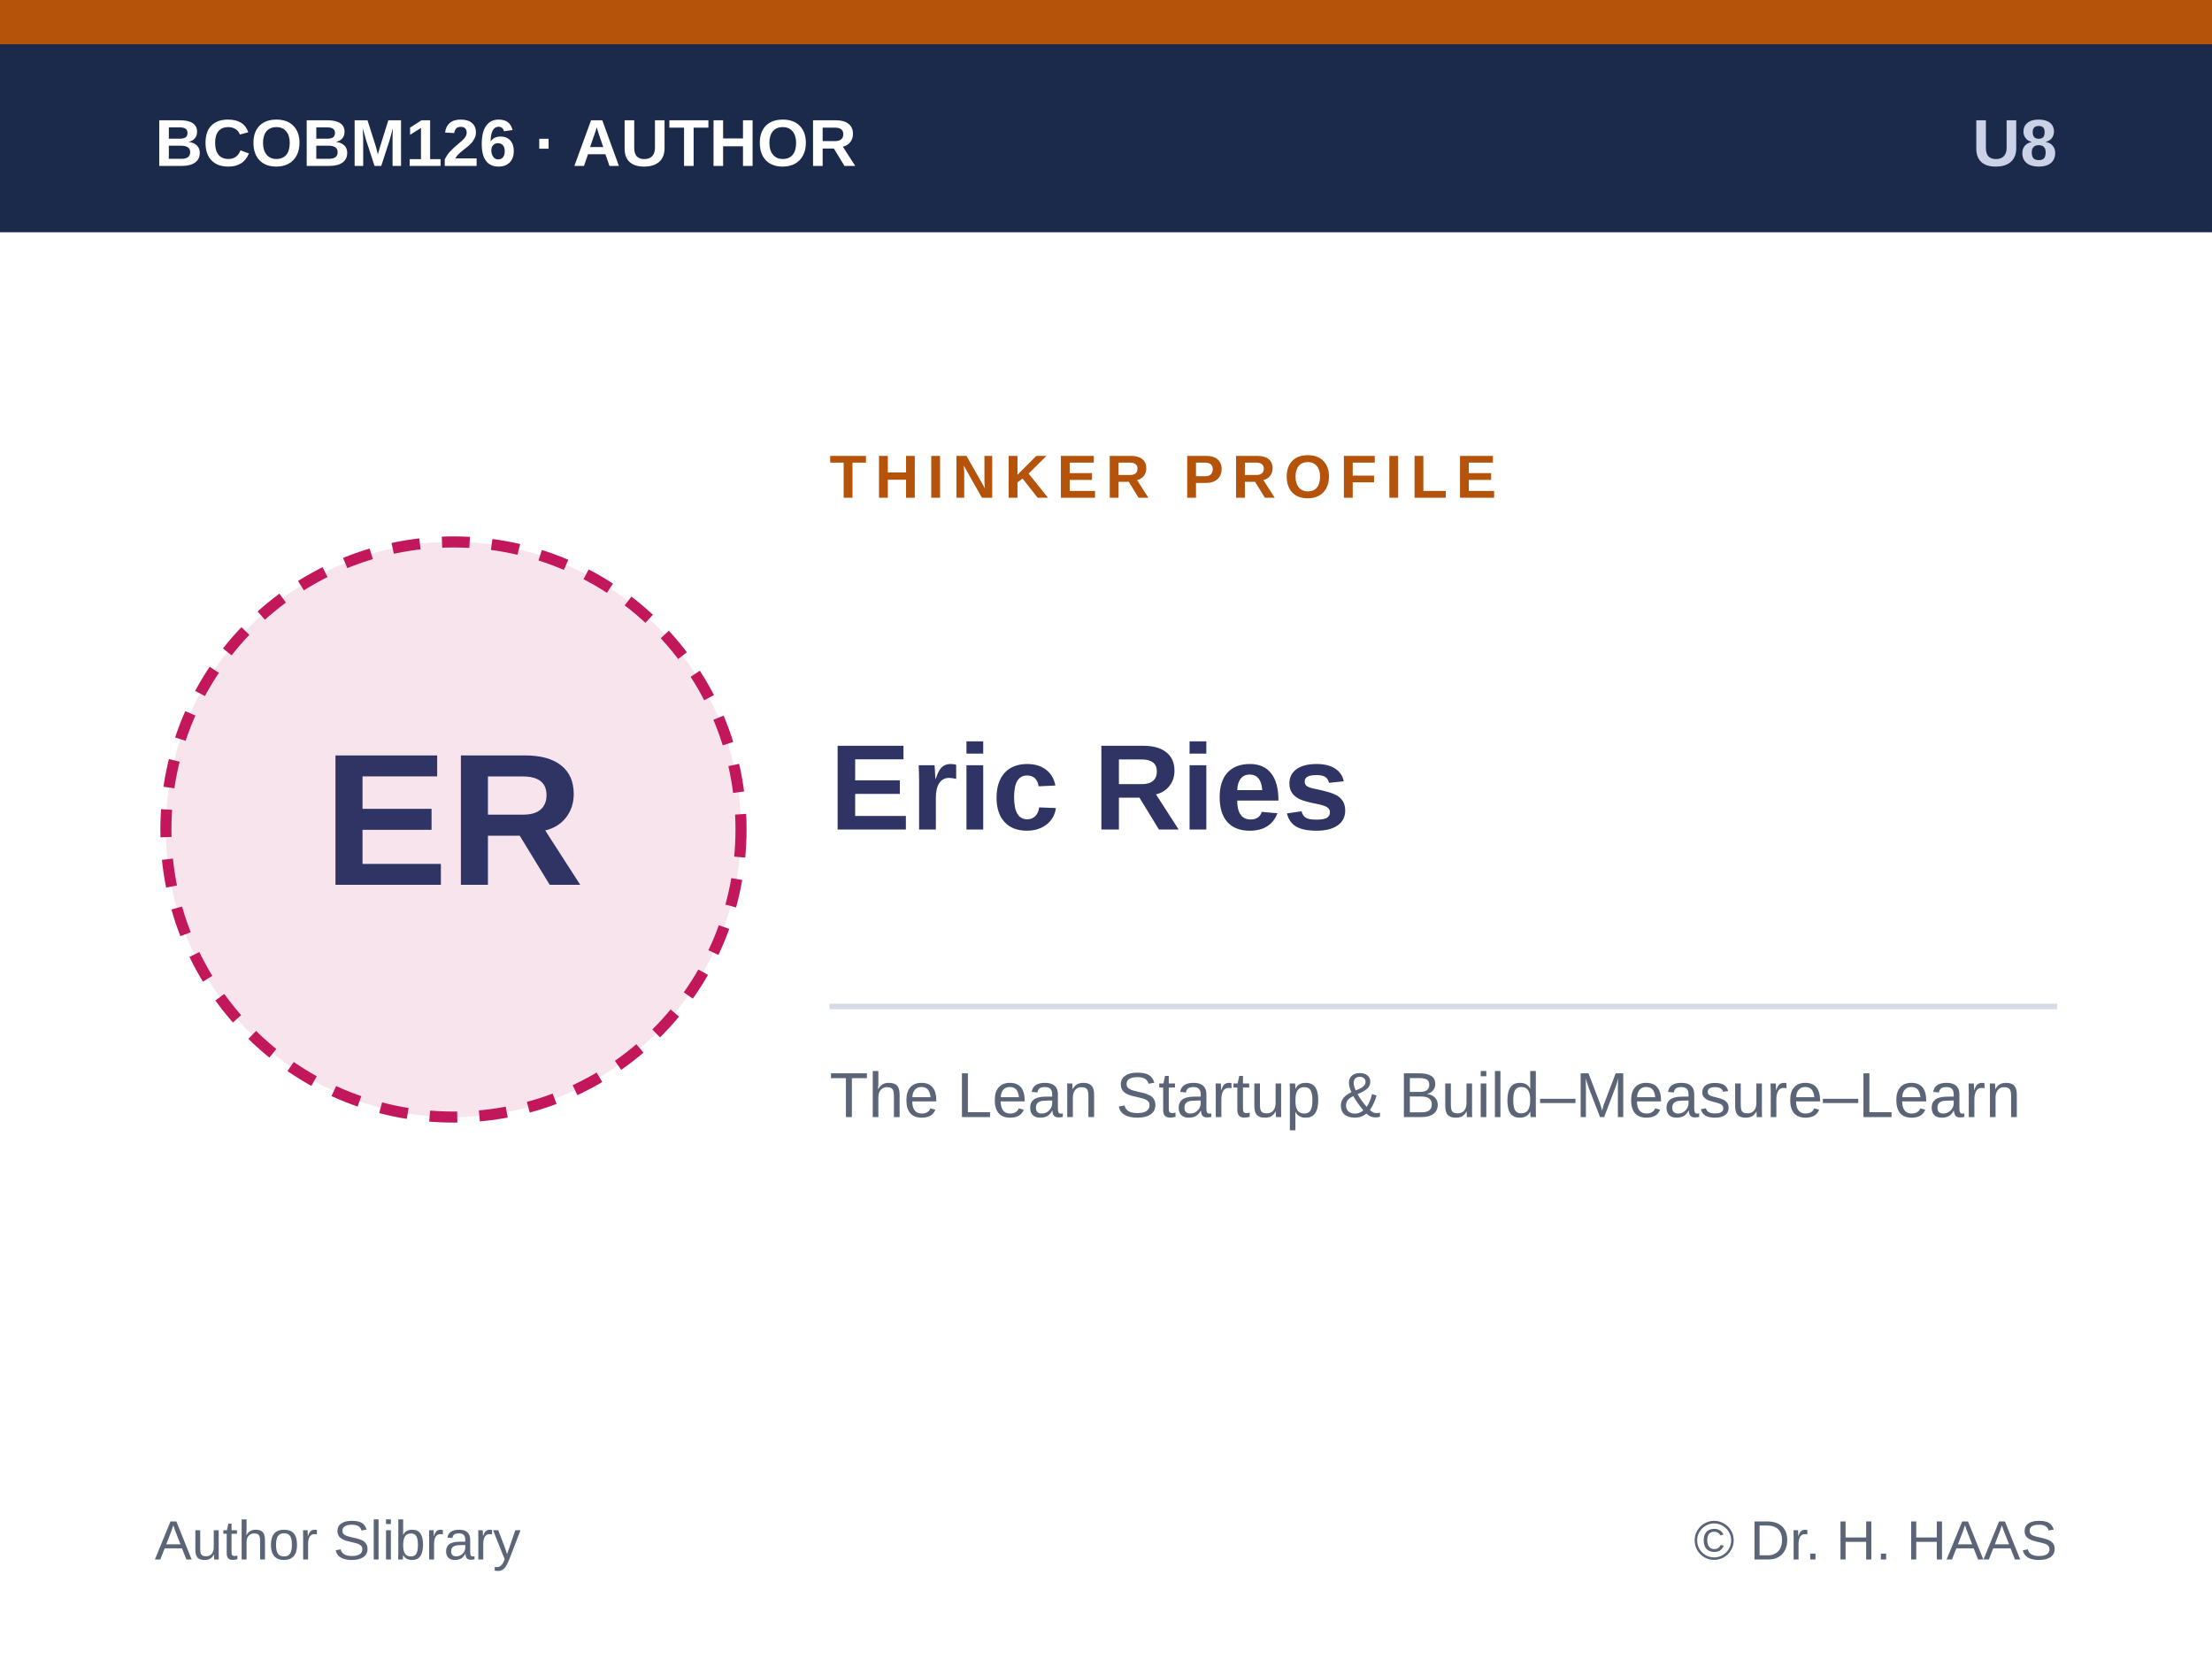
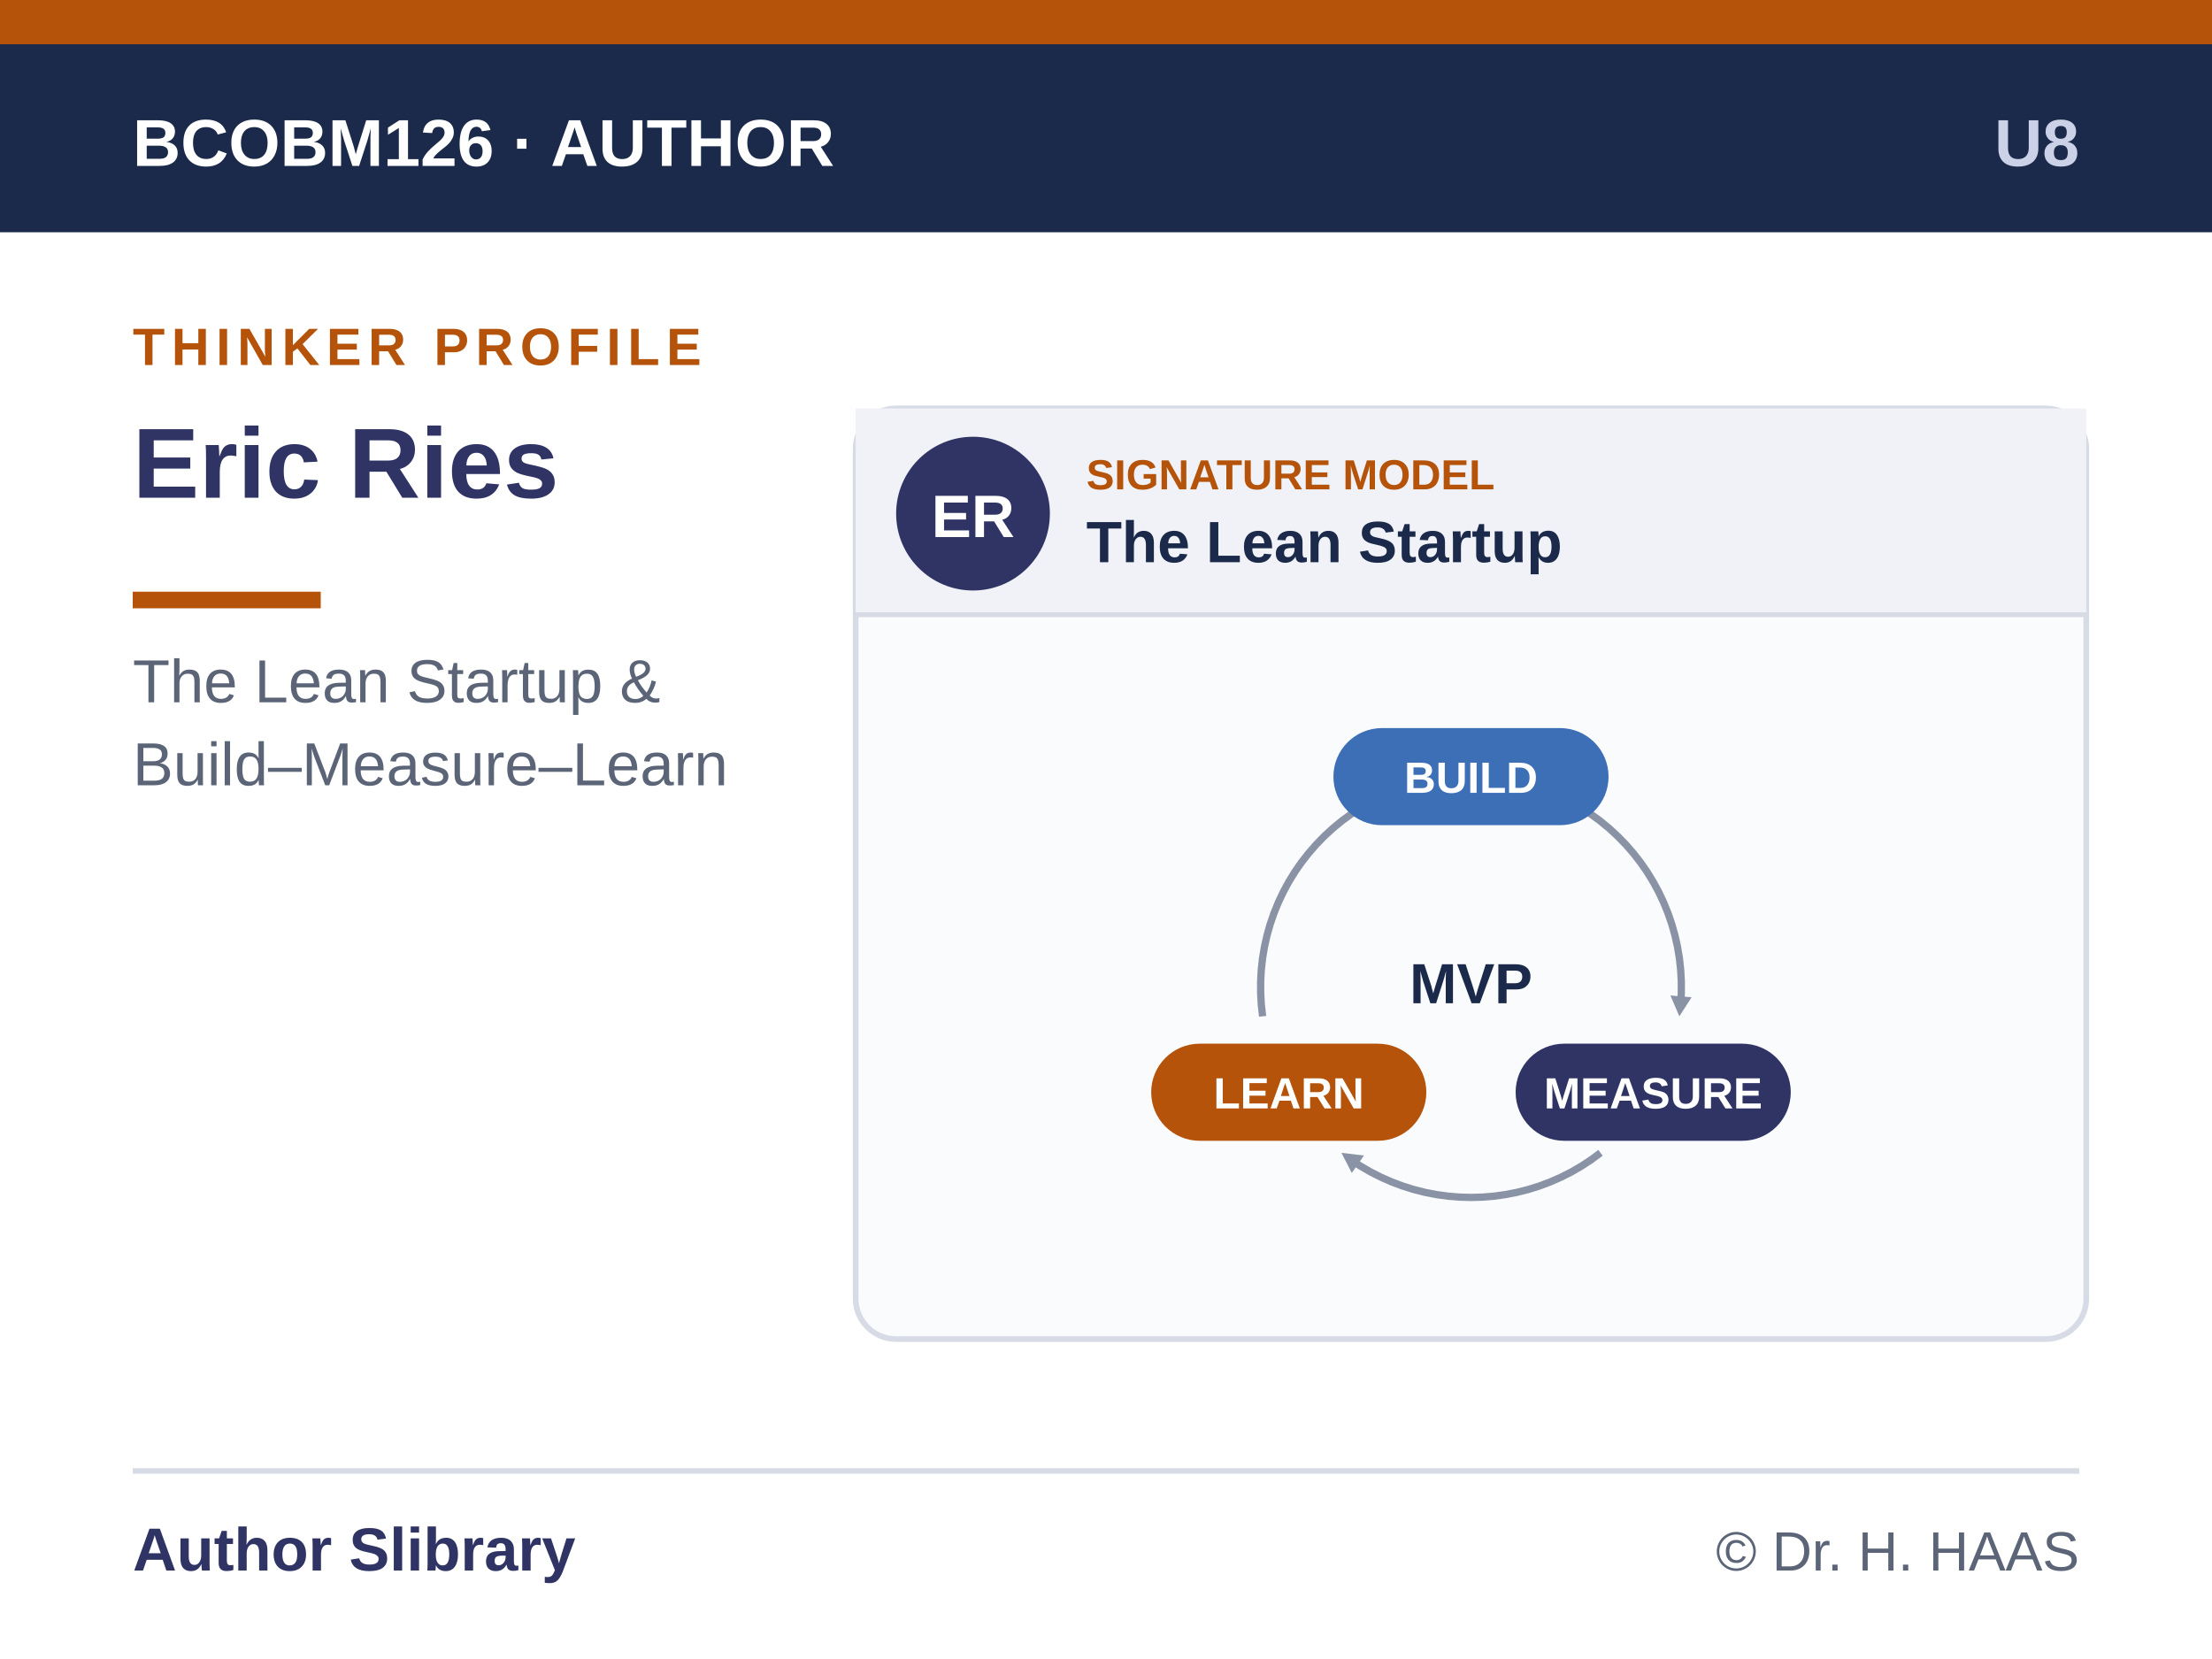
<svg xmlns="http://www.w3.org/2000/svg" viewBox="0 0 400 300" width="400" height="300" role="img" aria-label="Eric Ries author thumbnail">
  <rect width="400" height="300" fill="#ffffff" />
-   <rect width="400" height="8" fill="#B45309" />
+   <rect width="400" height="8" fill="#b45309" />
  <rect x="0" y="8" width="400" height="34" fill="#1B2A4A" />
-   <text x="28" y="30" font-family="Arial, Helvetica, sans-serif" font-size="12" font-weight="700" fill="#ffffff">BCOBM126 · AUTHOR</text>
-   <text x="372" y="30" text-anchor="end" font-family="Arial, Helvetica, sans-serif" font-size="12" font-weight="700" fill="#cbd2e8">U8</text>
-   <circle cx="82" cy="150" r="52" fill="#c2185b" opacity="0.12" />
-   <circle cx="82" cy="150" r="52" fill="none" stroke="#c2185b" stroke-width="2" stroke-dasharray="5 4" />
-   <text x="82" y="160" text-anchor="middle" font-family="Arial, Helvetica, sans-serif" font-size="34" font-weight="700" fill="#2F3465">ER</text>
-   <text x="150" y="90" font-family="Arial, Helvetica, sans-serif" font-size="11" font-weight="700" letter-spacing="1.5" fill="#B45309">THINKER PROFILE</text>
-   <text x="150" y="150" font-family="Arial, Helvetica, sans-serif" font-size="22" font-weight="700" fill="#2F3465">
-     <tspan x="150" dy="0">Eric Ries</tspan>
-   </text>
-   <line x1="150" y1="182" x2="372" y2="182" stroke="#d7dbe6" stroke-width="1" />
-   <text x="150" y="202" font-family="Arial, Helvetica, sans-serif" font-size="11.5" fill="#5b6577">The Lean Startup &amp; Build–Measure–Learn</text>
-   <text x="28" y="282" font-family="Arial, Helvetica, sans-serif" font-size="10" fill="#5b6577">Author Slibrary</text>
-   <text x="372" y="282" text-anchor="end" font-family="Arial, Helvetica, sans-serif" font-size="10" fill="#5b6577">© Dr. H. HAAS</text>
+   <text x="24" y="30" font-family="Arial, Helvetica, sans-serif" font-size="12" font-weight="700" fill="#ffffff">BCOBM126 · AUTHOR</text>
+   <text x="376" y="30" text-anchor="end" font-family="Arial, Helvetica, sans-serif" font-size="12" font-weight="700" fill="#cbd2e8">U8</text>
+   <text x="24" y="66" font-family="Arial, Helvetica, sans-serif" font-size="9.5" font-weight="700" letter-spacing="1.2" fill="#B45309">THINKER PROFILE</text>
+   <text x="24" y="90" font-family="Arial, Helvetica, sans-serif" font-size="18" font-weight="700" fill="#2F3465">Eric Ries</text>
+   <rect x="24" y="107" width="34" height="3" fill="#b45309" />
+   <text x="24" y="127" font-family="Arial, Helvetica, sans-serif" font-size="11" fill="#5b6577">The Lean Startup &amp;</text>
+   <text x="24" y="142" font-family="Arial, Helvetica, sans-serif" font-size="11" fill="#5b6577">Build–Measure–Learn</text>
+   <svg x="154.0" y="56.0" width="224.0" height="204.0" preserveAspectRatio="xMidYMid meet" version="1.1" viewBox="0 0 153.071 116">
+     <path transform="matrix(1,0,0,-1,0,116)" d="M5.5 .5H147.571C150.335 .5 152.571 2.736 152.571 5.5V110.5C152.571 113.264 150.335 115.5 147.571 115.5H5.5C2.736 115.5 .5 113.264 .5 110.5V5.5C.5 2.736 2.736 .5 5.5 .5Z" fill="#fafbfd" fill-rule="evenodd" />
+     <path transform="matrix(1,0,0,-1,0,116)" stroke-width=".7" stroke-linecap="butt" stroke-miterlimit="10" stroke-linejoin="miter" fill="none" stroke="#d7dbe6" d="M5.5 .5H147.571C150.335 .5 152.571 2.736 152.571 5.5V110.5C152.571 113.264 150.335 115.5 147.571 115.5H5.5C2.736 115.5 .5 113.264 .5 110.5V5.5C.5 2.736 2.736 .5 5.5 .5Z" />
+     <path transform="matrix(1,0,0,-1,0,116)" d="M.5 90H152.571V115.5H.5Z" fill="#f1f2f7" fill-rule="evenodd" />
+     <path transform="matrix(1,0,0,-1,0,116)" d="M24.5 102.5C24.5 107.747 20.247 112 15 112 9.753 112 5.5 107.747 5.5 102.5 5.5 97.253 9.753 93 15 93 20.247 93 24.5 97.253 24.5 102.5" fill="#2f3465" fill-rule="evenodd" />
+     <text fill="#ffffff" xml:space="preserve" transform="matrix(1 0 -0 1 0 116)" font-size="7.4" font-family="Arial, Helvetica, sans-serif" font-weight="bold">
+       <tspan y="-99.6" x="9.861 14.796">ER</tspan>
+     </text>
+     <text fill="#b45309" xml:space="preserve" transform="matrix(1 0 -0 1 0 116)" font-size="5.2" font-family="Arial, Helvetica, sans-serif" font-weight="bold">
+       <tspan y="-105.5" x="29 33.068 35.114 39.76 44.114 48.468 52.246 56.6 60.954 65.023 67.068 72 76.646 81 85.068">SIGNATURE MODEL</tspan>
+     </text>
+     <text fill="#1b2a4a" xml:space="preserve" transform="matrix(1 0 -0 1 0 116)" font-size="7.2" font-family="Arial, Helvetica, sans-serif" font-weight="bold">
+       <tspan y="-96.5" x="29 33.399 37.798 41.802 43.803 48.202 52.206 56.209 60.608 62.61 67.412 69.81 73.813 76.614 79.011 83.41">The Lean Startup</tspan>
+     </text>
+     <path transform="matrix(1,0,0,-1,0,116)" stroke-width=".6" stroke-linecap="round" stroke-miterlimit="10" stroke-linejoin="miter" fill="none" stroke="#d7dbe6" d="M.5 90H152.571" />
+     <path transform="matrix(1,0,0,-1,6.035455,110)" stroke-width=".9" stroke-linecap="butt" stroke-linejoin="round" fill="none" stroke="#8a93a6" d="M80.24 62.107 81.557 61.532 82.84 60.885 84.085 60.169 85.289 59.384 86.448 58.535 87.558 57.622 88.615 56.65 89.618 55.621 90.562 54.538 91.445 53.405 92.264 52.224 93.017 51 93.7 49.736 94.313 48.437 94.853 47.105 95.319 45.746 95.709 44.363 96.022 42.961 96.257 41.544 96.414 40.115 96.491 38.681 96.489 37.244 96.408 35.809" />
+     <path transform="matrix(1,0,0,-1,6.035455,110)" d="M96.247 34.382 97.765 36.734 95.145 36.956Z" fill="#8a93a6" fill-rule="evenodd" />
+     <path transform="matrix(1,0,0,-1,6.035455,110)" stroke-width=".9" stroke-linecap="butt" stroke-linejoin="round" fill="none" stroke="#8a93a6" d="M86.507 17.512 85.351 16.659 84.149 15.871 82.906 15.151 81.625 14.5 80.31 13.922 78.965 13.417 77.594 12.986 76.201 12.633 74.791 12.357 73.368 12.159 71.936 12.04 70.5 12 69.064 12.04 67.632 12.159 66.209 12.357 64.799 12.633 63.406 12.986 62.035 13.417 60.69 13.922 59.375 14.5 58.094 15.151 56.851 15.871 55.649 16.659" />
+     <path transform="matrix(1,0,0,-1,6.035455,110)" d="M54.493 17.512 55.771 15.021 57.273 17.179Z" fill="#8a93a6" fill-rule="evenodd" />
+     <path transform="matrix(1,0,0,-1,6.035455,110)" stroke-width=".9" stroke-linecap="butt" stroke-linejoin="round" fill="none" stroke="#8a93a6" d="M44.753 34.382 44.592 35.809 44.511 37.244 44.509 38.681 44.586 40.115 44.743 41.544 44.978 42.961 45.291 44.363 45.681 45.746 46.147 47.105 46.687 48.437 47.3 49.736 47.983 51 48.736 52.224 49.555 53.405 50.438 54.538 51.382 55.621 52.385 56.65 53.442 57.622 54.552 58.535 55.711 59.384 56.915 60.169 58.16 60.885 59.443 61.532" />
+     <path transform="matrix(1,0,0,-1,6.035455,110)" d="M60.76 62.107 57.964 62.245 59.082 59.866Z" fill="#8a93a6" fill-rule="evenodd" />
+     <path transform="matrix(1,0,0,-1,6.035455,110)" d="M59.5 58H81.5C84.817 58 87.5 60.683 87.5 64 87.5 67.317 84.817 70 81.5 70H59.5C56.183 70 53.5 67.317 53.5 64 53.5 60.683 56.183 58 59.5 58Z" fill="#3d6fb6" fill-rule="evenodd" />
+     <text fill="#ffffff" xml:space="preserve" transform="matrix(1 0 -0 1 6.035455 110)" font-size="5.4" font-family="Arial, Helvetica, sans-serif" font-weight="bold">
+       <tspan y="-62" x="62.252 66.15 70.049 71.55 74.85">BUILD</tspan>
+     </text>
+     <path transform="matrix(1,0,0,-1,6.035455,110)" d="M82.017 19H104.017C107.334 19 110.017 21.683 110.017 25 110.017 28.317 107.334 31 104.017 31H82.017C78.7 31 76.017 28.317 76.017 25 76.017 21.683 78.7 19 82.017 19Z" fill="#2f3465" fill-rule="evenodd" />
+     <text fill="#ffffff" xml:space="preserve" transform="matrix(1 0 -0 1 6.035455 110)" font-size="5.4" font-family="Arial, Helvetica, sans-serif" font-weight="bold">
+       <tspan y="-23" x="79.517 84.015 87.617 91.515 95.117 99.016 102.915">MEASURE</tspan>
+     </text>
+     <path transform="matrix(1,0,0,-1,6.035455,110)" d="M36.983 19H58.983C62.3 19 64.983 21.683 64.983 25 64.983 28.317 62.3 31 58.983 31H36.983C33.667 31 30.983 28.317 30.983 25 30.983 21.683 33.667 19 36.983 19Z" fill="#b45309" fill-rule="evenodd" />
+     <text fill="#ffffff" xml:space="preserve" transform="matrix(1 0 -0 1 6.035455 110)" font-size="5.4" font-family="Arial, Helvetica, sans-serif" font-weight="bold">
+       <tspan y="-23" x="38.685 41.984 45.586 49.485 53.383">LEARN</tspan>
+     </text>
+     <text fill="#1b2a4a" xml:space="preserve" transform="matrix(1 0 -0 1 6.035455 110)" font-size="7" font-family="Arial, Helvetica, sans-serif" font-weight="bold">
+       <tspan y="-36" x="62.916 68.746 73.415">MVP</tspan>
+     </text>
+   </svg>
+   <line x1="24" y1="266" x2="376" y2="266" stroke="#d7dbe6" stroke-width="1" />
+   <text x="24" y="284" font-family="Arial, Helvetica, sans-serif" font-size="11" font-weight="700" fill="#2F3465">Author Slibrary</text>
+   <text x="376" y="284" text-anchor="end" font-family="Arial, Helvetica, sans-serif" font-size="10" fill="#5b6577">© Dr. H. HAAS</text>
</svg>
